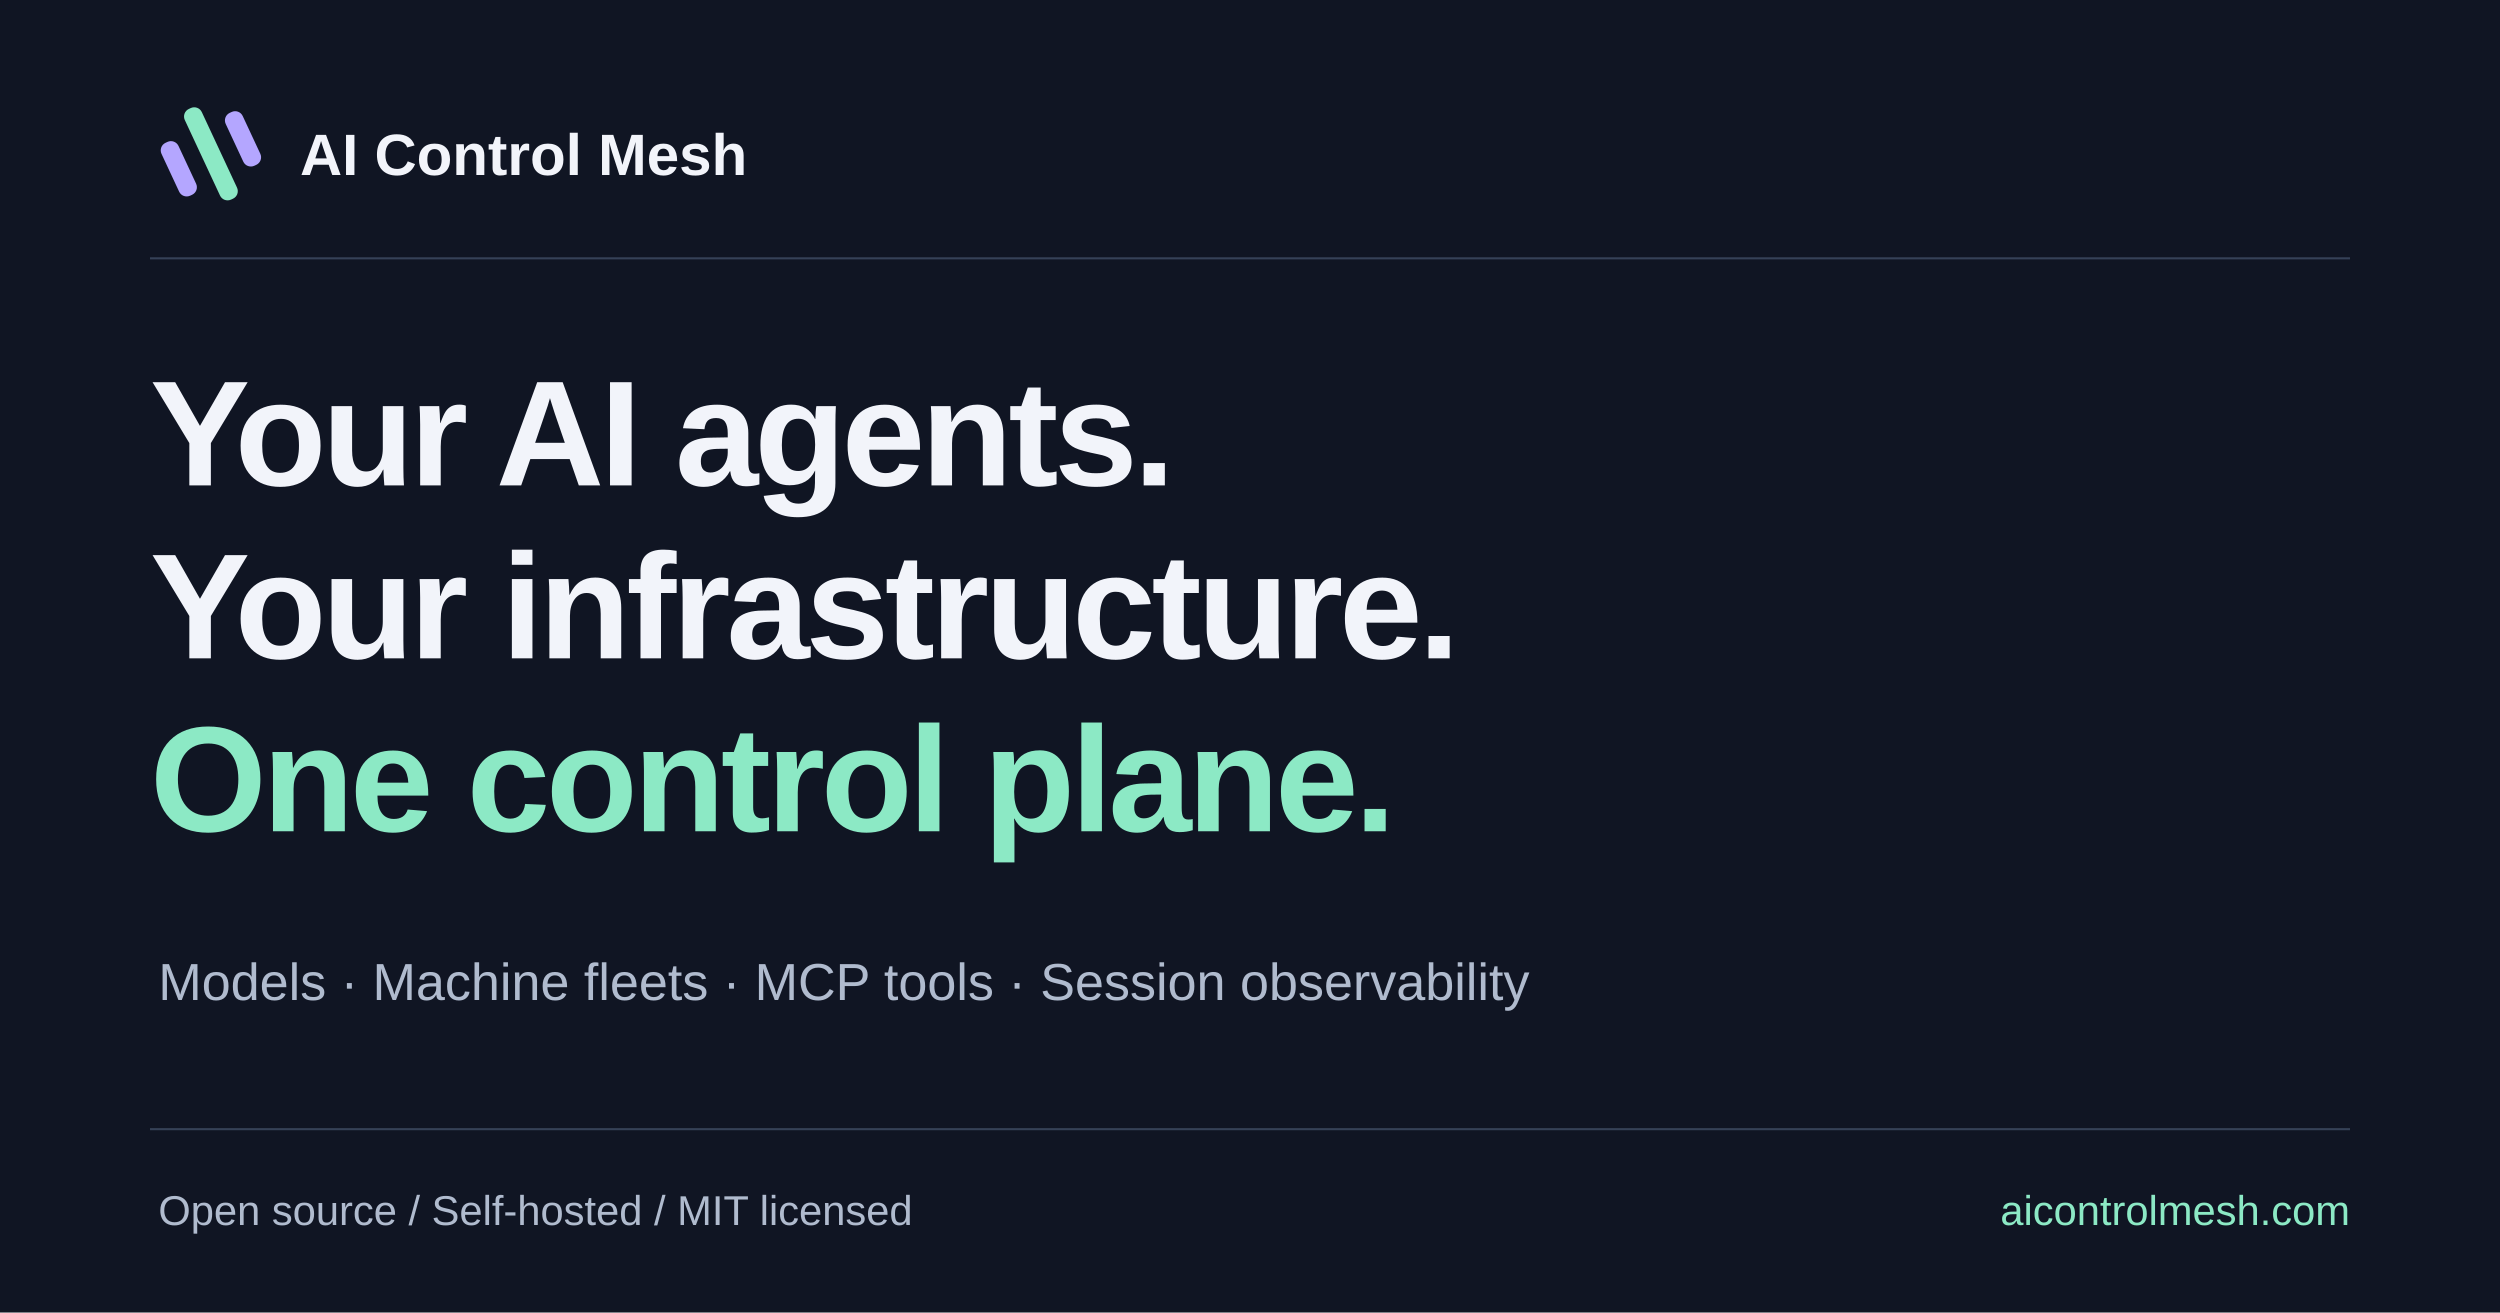
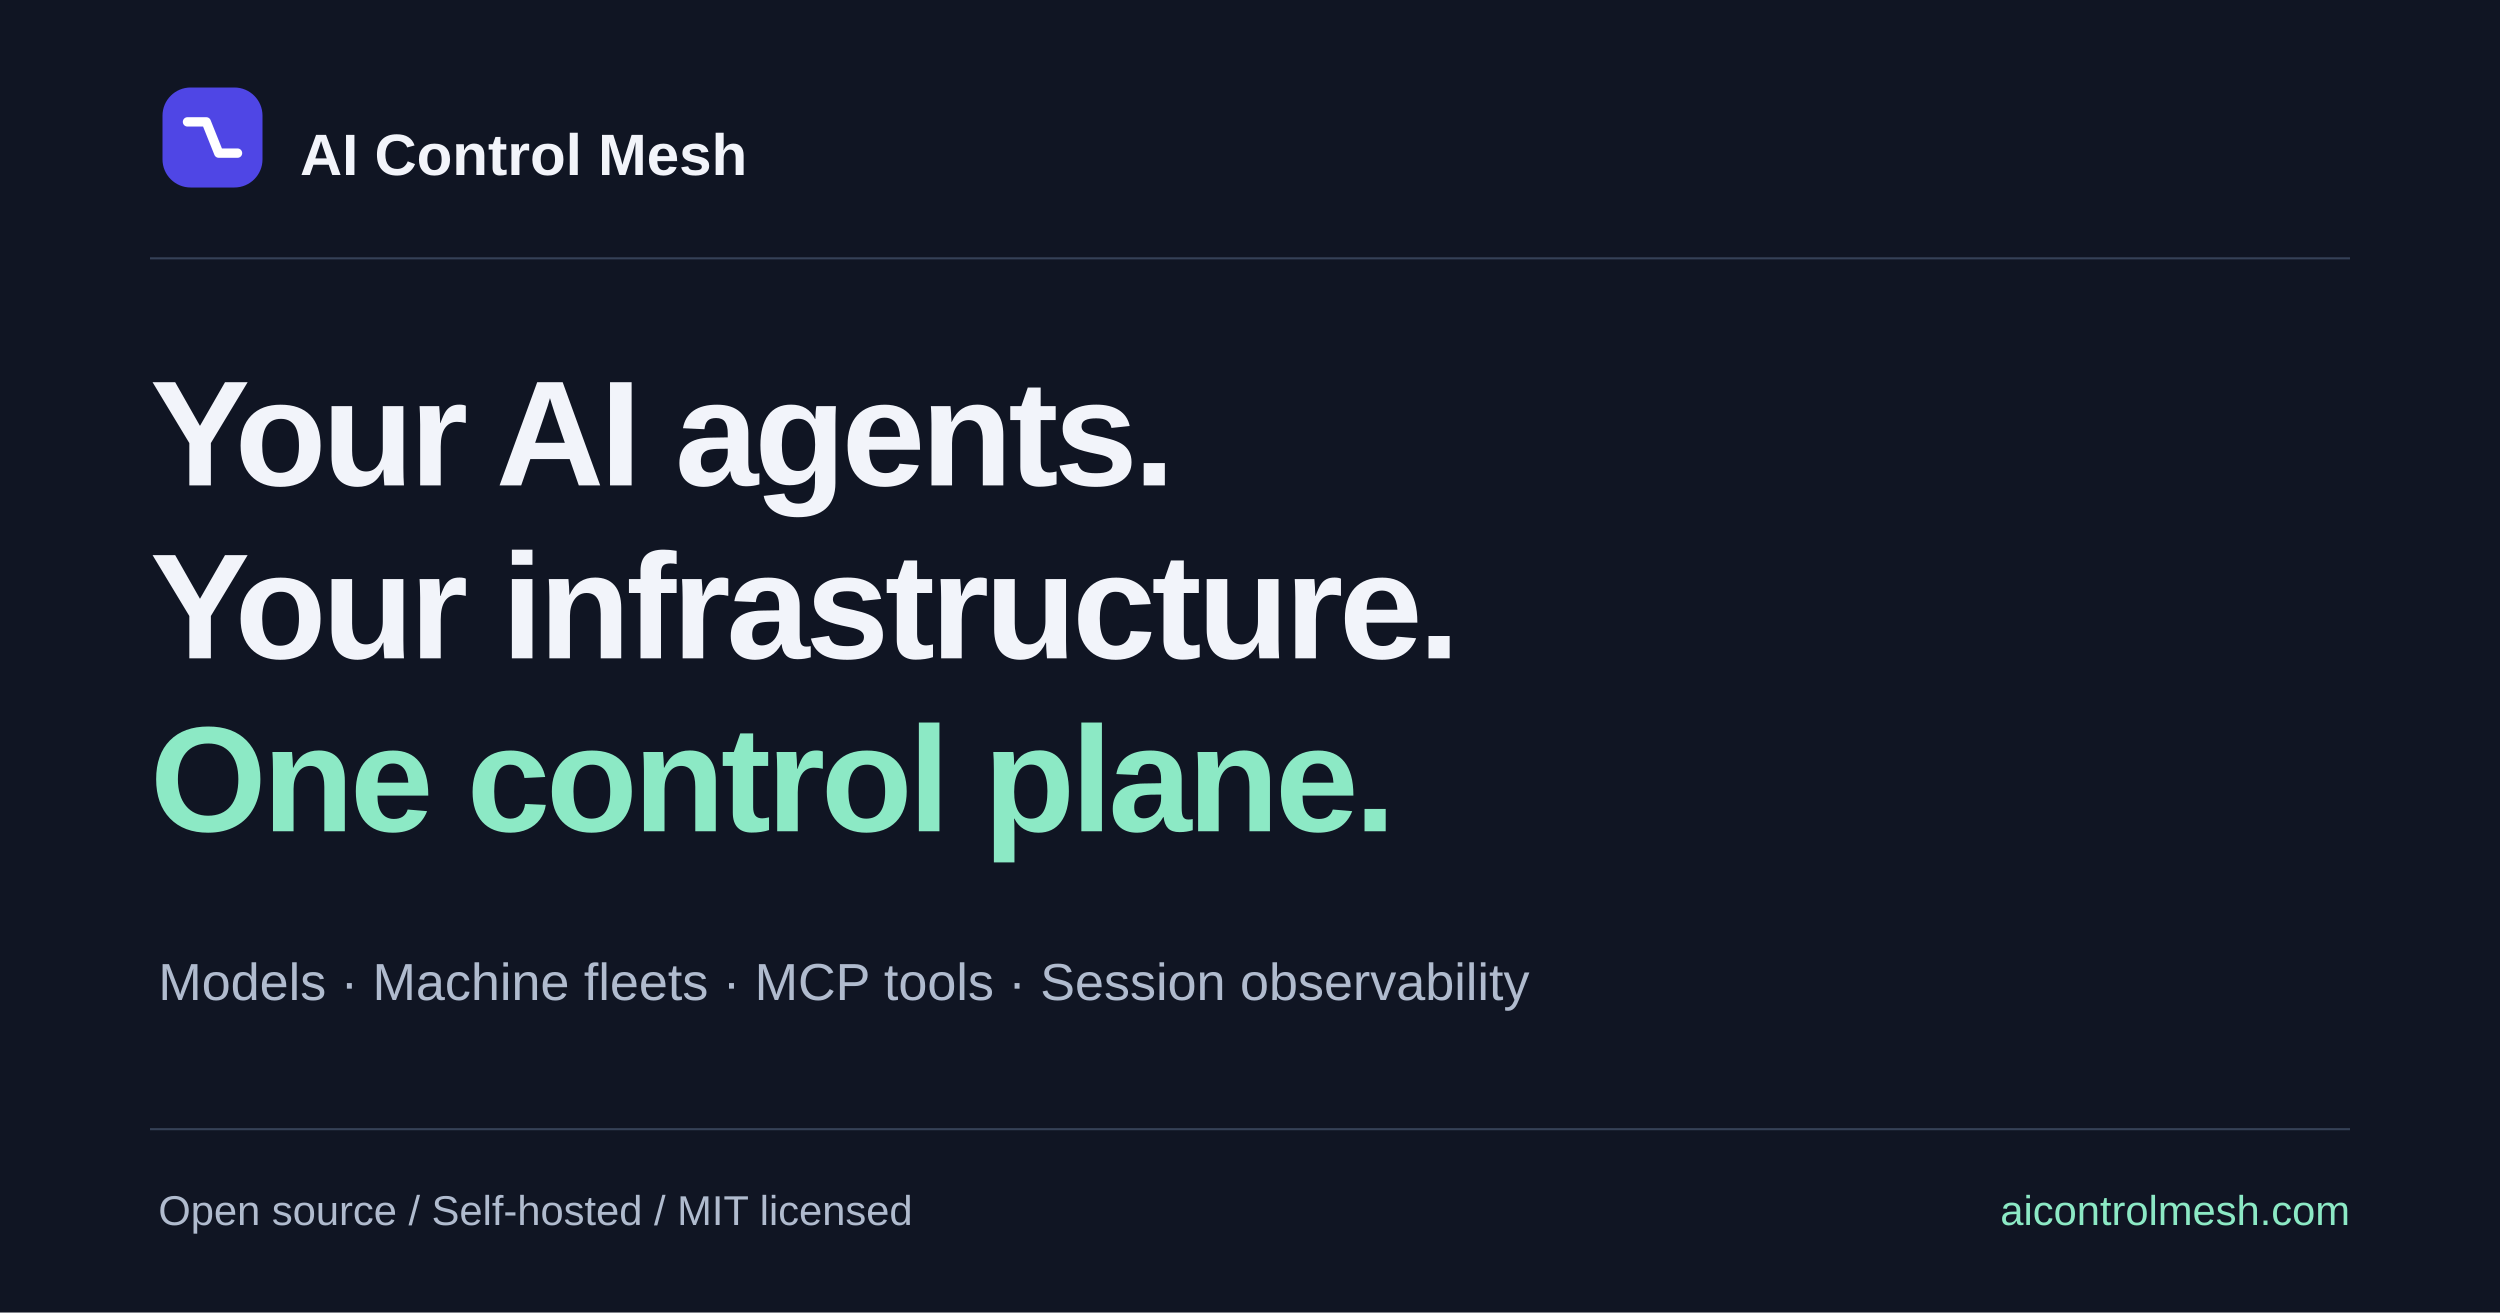
<svg xmlns="http://www.w3.org/2000/svg" width="1200" height="630" viewBox="0 0 1200 630">
  <rect width="1200" height="630" fill="#101523" />
  <path d="M72 124H1128M72 542H1128" stroke="#354157" />
-   <g transform="translate(78 48) rotate(-25 22 22)">
-     <rect x="0" y="12" width="9" height="28" rx="4" fill="#b4a6ff" />
-     <rect x="17" y="2" width="9" height="48" rx="4" fill="#8ce9c5" />
-     <rect x="34" y="12" width="9" height="28" rx="4" fill="#b4a6ff" />
+   <g transform="translate(78 42) scale(1.5)">
+     <rect width="32" height="32" rx="9" fill="#4f46e5" />
+     <path d="M8 11h6l4 10h6" stroke="#ffffff" stroke-width="3" fill="none" stroke-linecap="round" stroke-linejoin="round" />
  </g>
  <g font-family="Segoe UI, Arial, sans-serif">
    <text x="144" y="84" fill="#f2f4fa" font-size="28" font-weight="600">AI Control Mesh</text>
    <text x="72" y="233" fill="#f2f4fa" font-size="72" font-weight="600" letter-spacing="-2">Your AI agents.</text>
    <text x="72" y="316" fill="#f2f4fa" font-size="72" font-weight="600" letter-spacing="-2">Your infrastructure.</text>
    <text x="72" y="399" fill="#8ce9c5" font-size="72" font-weight="600" letter-spacing="-2">One control plane.</text>
    <text x="76" y="480" fill="#b0bbce" font-size="25">Models · Machine fleets · MCP tools · Session observability</text>
    <text x="76" y="588" fill="#b0bbce" font-size="20">Open source / Self-hosted / MIT licensed</text>
    <text x="1128" y="588" text-anchor="end" fill="#8ce9c5" font-size="20">aicontrolmesh.com</text>
  </g>
</svg>
